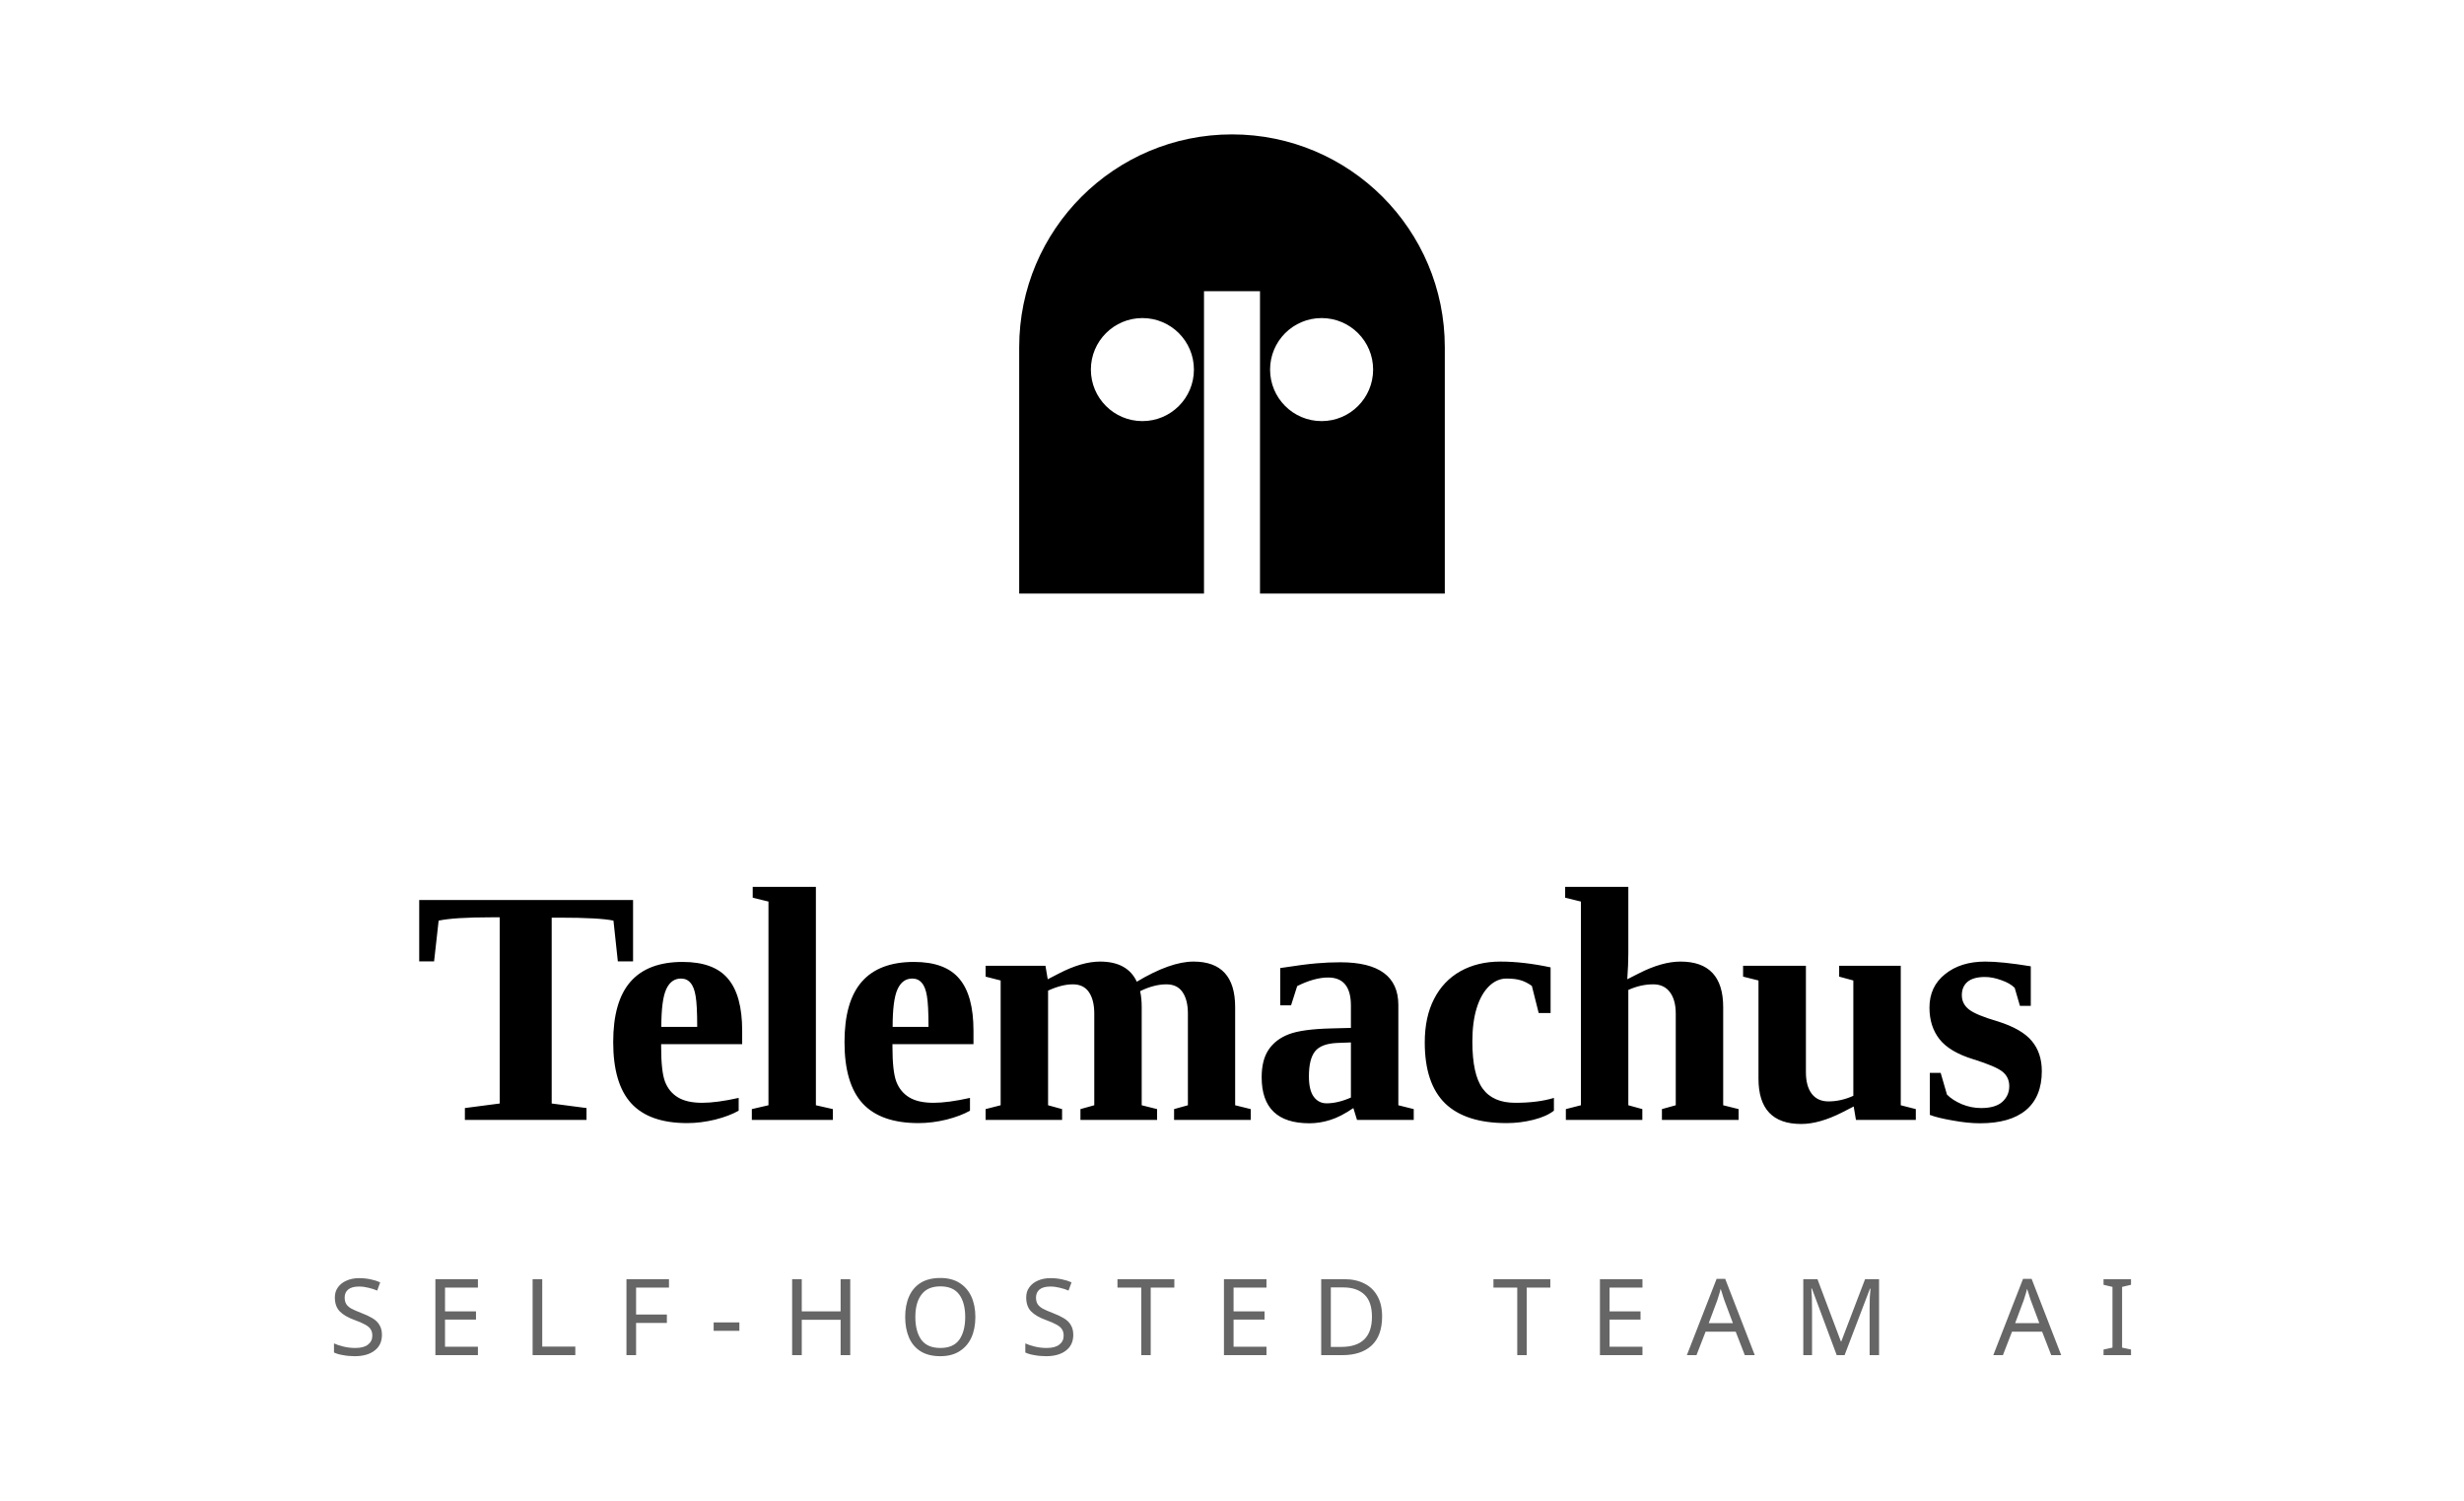
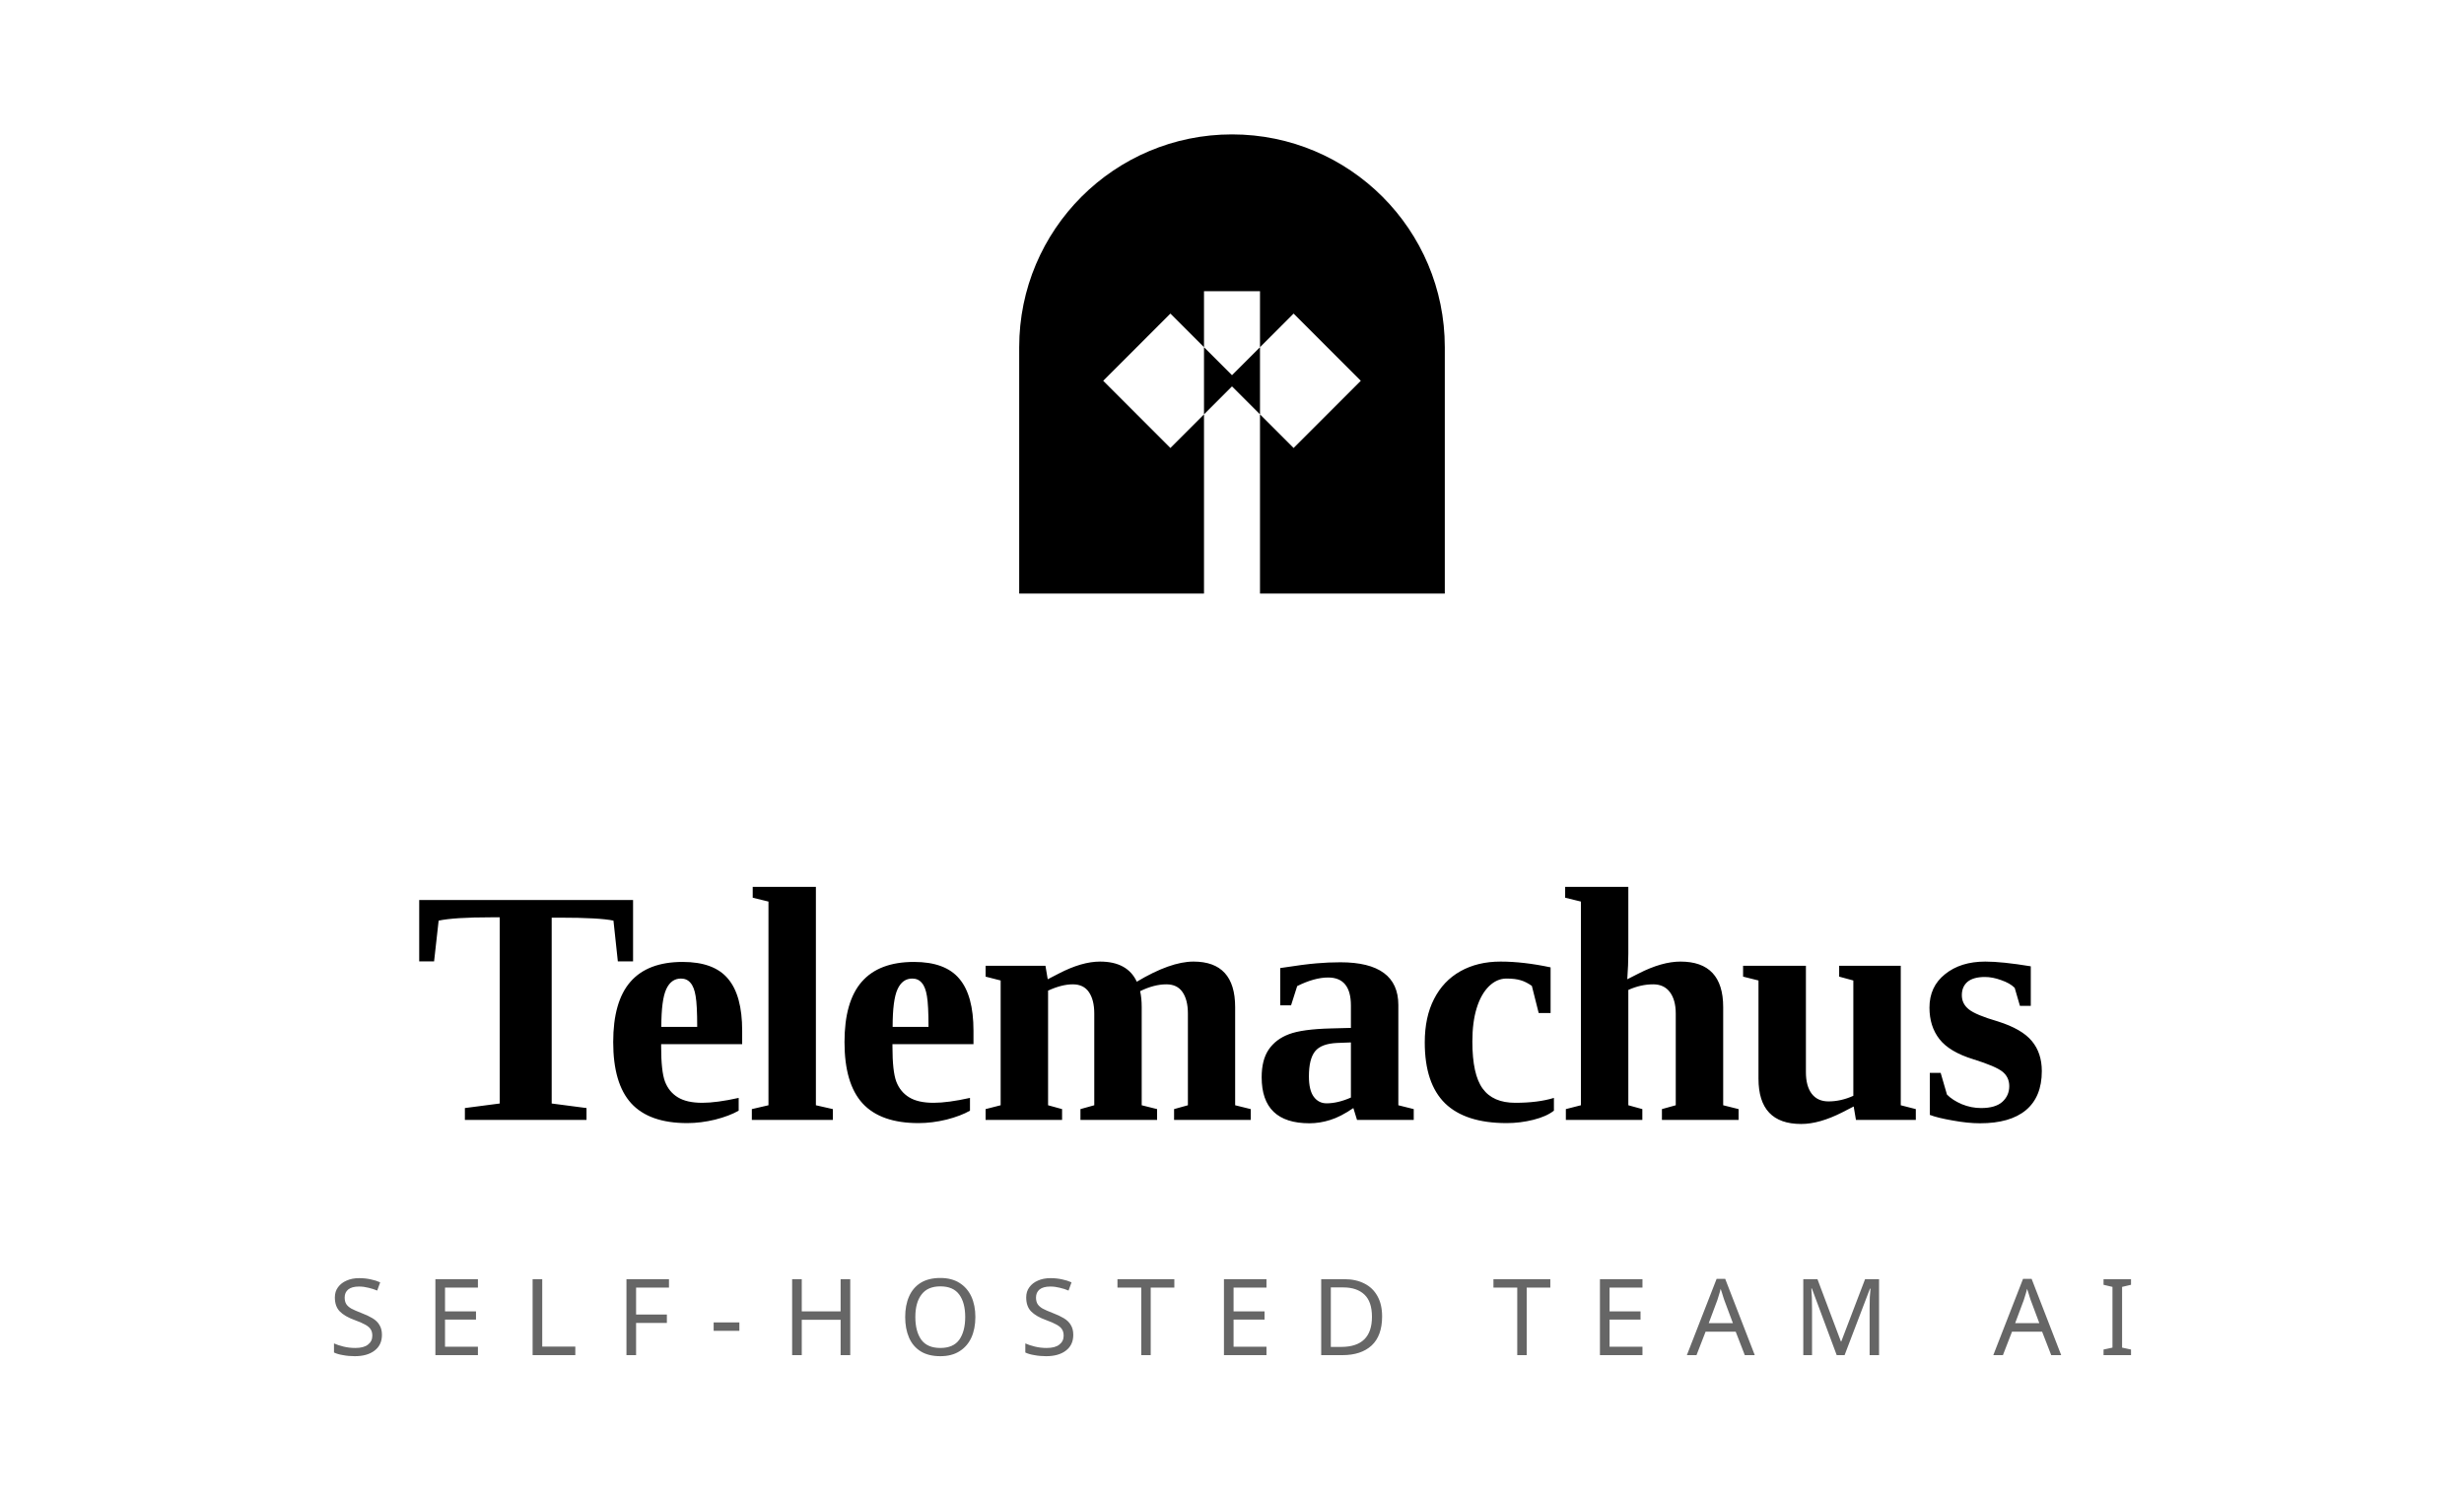
<svg xmlns="http://www.w3.org/2000/svg" viewBox="0 0 220 134" width="220" height="134" role="img" aria-label="Telemachus — self-hosted team AI">
  <g transform="translate(78 0)">
-     <path d="M13 53 V31 a19 19 0 0 1 38 0 V53 Z            M19.4 33 a4.6 4.6 0 1 0 9.2 0 a4.6 4.6 0 1 0 -9.2 0 Z            M35.4 33 a4.6 4.6 0 1 0 9.2 0 a4.6 4.6 0 1 0 -9.2 0 Z            M29.5 26 v27 h5 V26 Z" fill="currentColor" fill-rule="nonzero" />
+     <path d="M13 53 V31 a19 19 0 0 1 38 0 V53 Z            M20.5 34 L26.5 40 L32.5 34 L26.5 28 Z            M31.5 34 L37.5 40 L43.5 34 L37.5 28 Z            M29.5 26 v27 h5 V26 Z" fill="currentColor" fill-rule="nonzero" />
  </g>
  <text x="110" y="100" text-anchor="middle" font-family="Fraunces, Georgia, 'Times New Roman', serif" font-size="30" font-weight="600" letter-spacing="-0.5" fill="currentColor">Telemachus</text>
  <text x="110" y="121" text-anchor="middle" font-family="Archivo, ui-sans-serif, system-ui, sans-serif" font-size="9.5" letter-spacing="3.4" fill="currentColor" opacity="0.6">SELF-HOSTED TEAM AI</text>
</svg>
